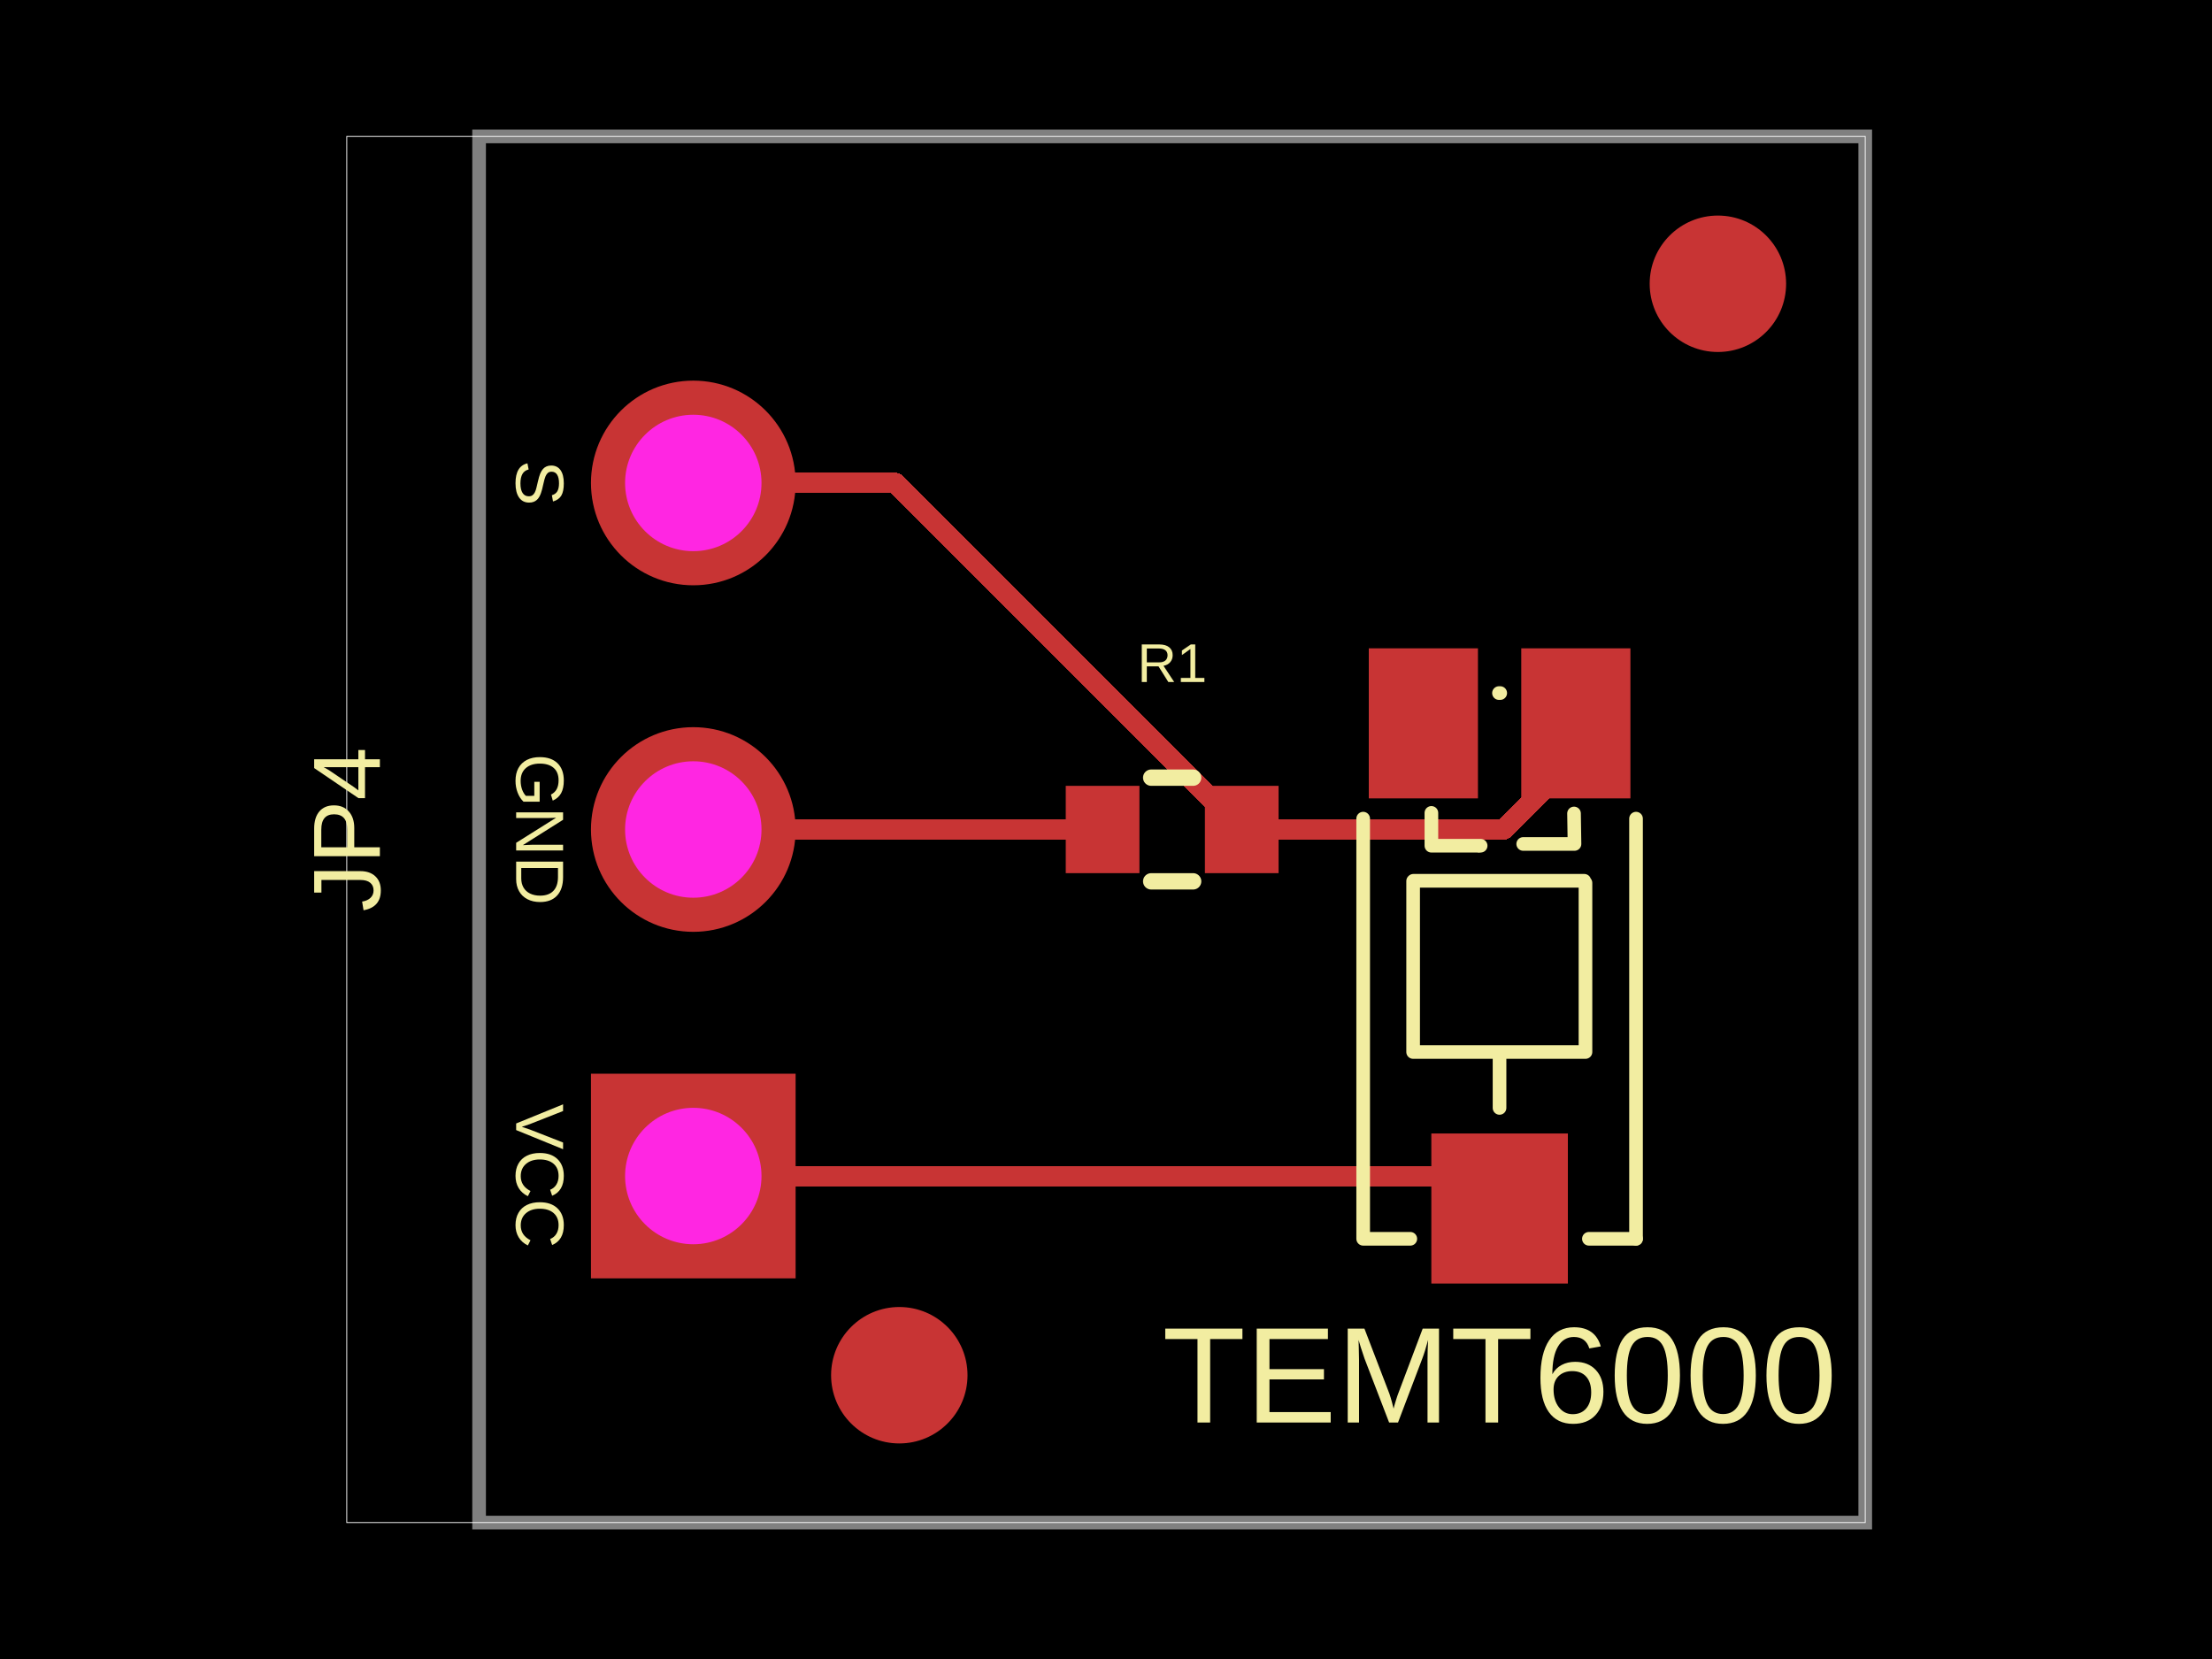
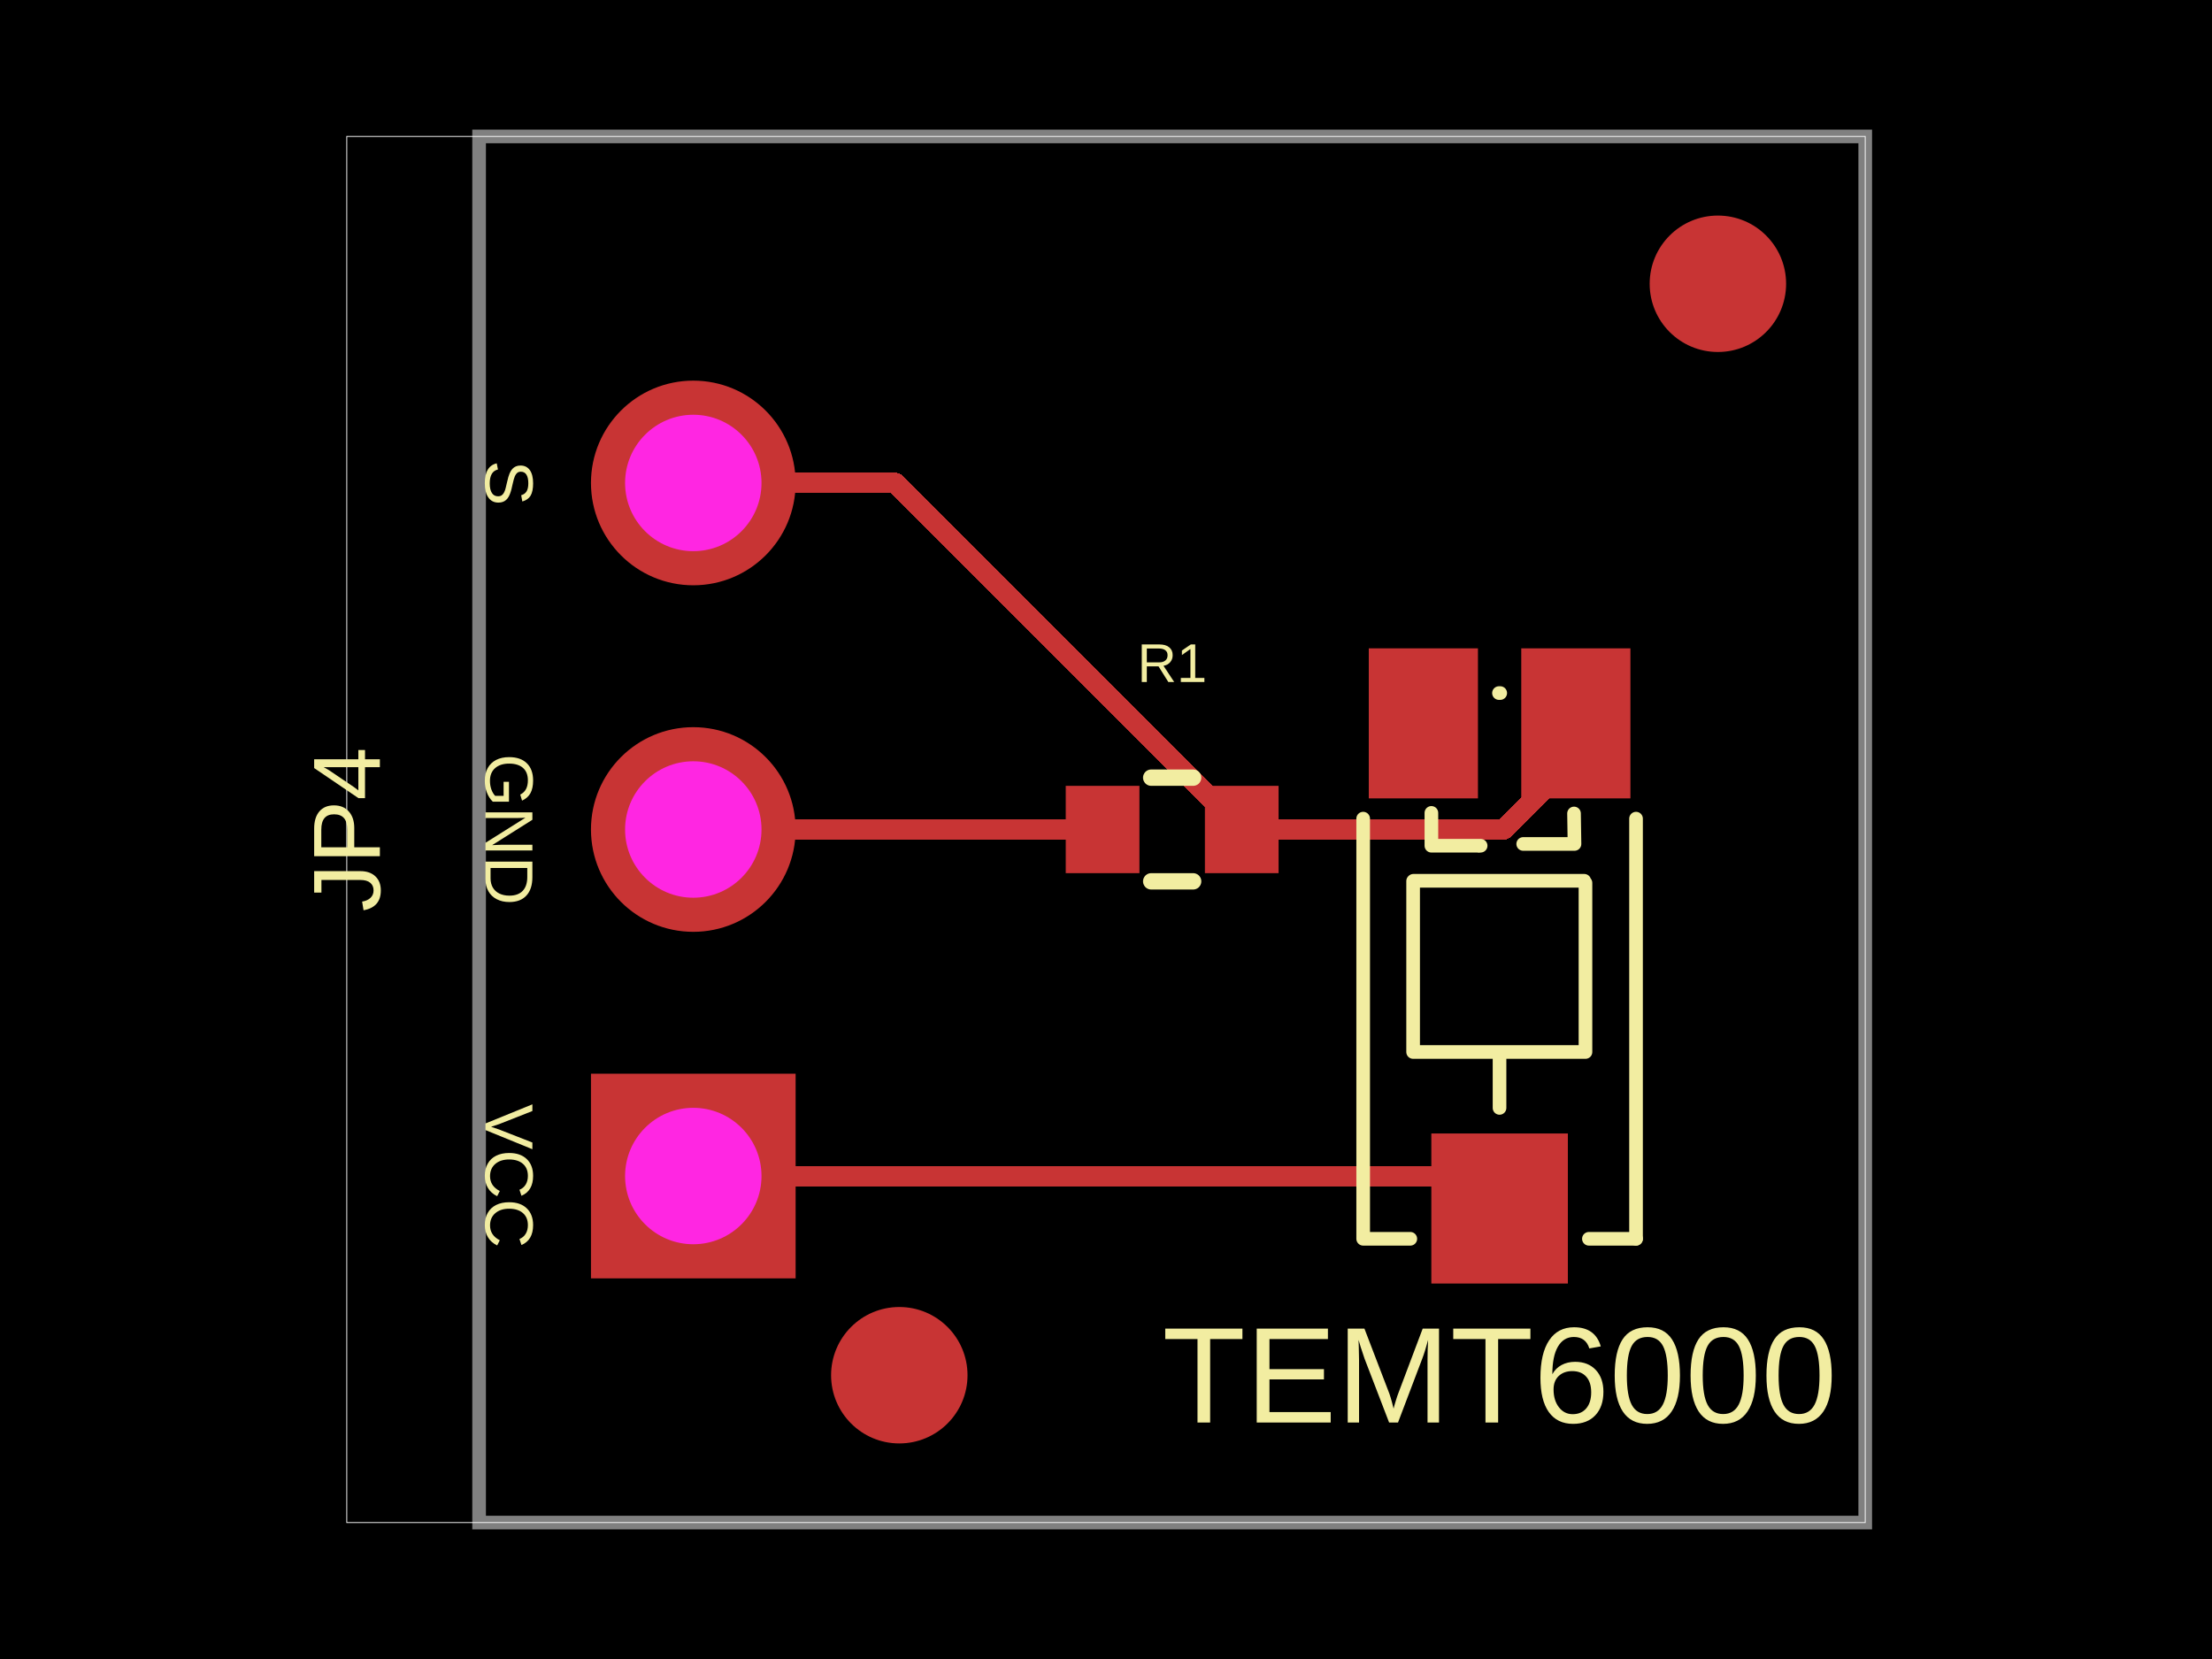
<svg xmlns="http://www.w3.org/2000/svg" width="800" height="600">
  <style />
  <rect class="boundary" x="0" y="0" fill="#000" width="800" height="600" data-type="pcb_background" data-pcb-layer="global" />
  <rect class="pcb-boundary" fill="none" stroke="#fff" stroke-width="0.3" x="125.411" y="49.342" width="549.178" height="501.316" data-type="pcb_boundary" data-pcb-layer="global" />
  <path class="pcb-board" d="M 173.273 550.658 L 674.589 550.658 L 674.589 49.342 L 173.273 49.342 Z" fill="none" stroke="rgba(255, 255, 255, 0.5)" stroke-width="4.934" data-type="pcb_board" data-pcb-layer="board" />
-   <rect class="pcb-pad" fill="rgb(200, 52, 52)" x="517.662" y="409.939" width="49.38" height="54.267" data-type="pcb_smtpad" data-pcb-layer="top" />
-   <rect class="pcb-pad" fill="rgb(200, 52, 52)" x="550.185" y="234.478" width="39.479" height="54.267" data-type="pcb_smtpad" data-pcb-layer="top" />
-   <rect class="pcb-pad" fill="rgb(200, 52, 52)" x="495.04" y="234.478" width="39.479" height="54.267" data-type="pcb_smtpad" data-pcb-layer="top" />
-   <rect class="pcb-pad" fill="rgb(200, 52, 52)" x="385.444" y="284.211" width="26.645" height="31.579" data-type="pcb_smtpad" data-pcb-layer="top" />
-   <rect class="pcb-pad" fill="rgb(200, 52, 52)" x="435.773" y="284.211" width="26.645" height="31.579" data-type="pcb_smtpad" data-pcb-layer="top" />
+   <rect class="pcb-pad" fill="rgb(200, 52, 52)" x="517.662" y="409.939" width="49.38" height="54.267" data-type="pcb_smtpad" data-pcb-layer="top" data-pad-name="U1.VCC" data-pad-net-name="VCC" />
+   <rect class="pcb-pad" fill="rgb(200, 52, 52)" x="550.185" y="234.478" width="39.479" height="54.267" data-type="pcb_smtpad" data-pcb-layer="top" data-pad-name="U1.S" />
+   <rect class="pcb-pad" fill="rgb(200, 52, 52)" x="495.04" y="234.478" width="39.479" height="54.267" data-type="pcb_smtpad" data-pcb-layer="top" data-pad-name="U1.BASE" />
+   <rect class="pcb-pad" fill="rgb(200, 52, 52)" x="385.444" y="284.211" width="26.645" height="31.579" data-type="pcb_smtpad" data-pcb-layer="top" data-pad-name="R1.pin1" data-pad-net-name="GND" />
+   <rect class="pcb-pad" fill="rgb(200, 52, 52)" x="435.773" y="284.211" width="26.645" height="31.579" data-type="pcb_smtpad" data-pcb-layer="top" data-pad-name="R1.pin2" />
  <circle class="pcb-pad" fill="rgb(200, 52, 52)" cx="325.247" cy="497.368" r="24.671" data-type="pcb_smtpad" data-pcb-layer="top" />
  <circle class="pcb-pad" fill="rgb(200, 52, 52)" cx="621.299" cy="102.632" r="24.671" data-type="pcb_smtpad" data-pcb-layer="top" />
-   <path class="pcb-trace" stroke="rgb(200, 52, 52)" fill="none" d="M 398.766 300 L 250.74 300" stroke-width="7.401" stroke-linecap="round" stroke-linejoin="round" shape-rendering="crispEdges" data-type="pcb_trace" data-pcb-layer="top" />
-   <path class="pcb-trace" stroke="rgb(200, 52, 52)" fill="none" d="M 250.74 425.329 L 530.609 425.329" stroke-width="7.401" stroke-linecap="round" stroke-linejoin="round" shape-rendering="crispEdges" data-type="pcb_trace" data-pcb-layer="top" />
-   <path class="pcb-trace" stroke="rgb(200, 52, 52)" fill="none" d="M 530.609 425.329 L 542.352 437.072" stroke-width="7.401" stroke-linecap="round" stroke-linejoin="round" shape-rendering="crispEdges" data-type="pcb_trace" data-pcb-layer="top" />
+   <path class="pcb-trace" stroke="rgb(200, 52, 52)" fill="none" d="M 250.74 300 L 398.766 300" stroke-width="7.401" stroke-linecap="round" stroke-linejoin="round" shape-rendering="crispEdges" data-type="pcb_trace" data-pcb-layer="top" />
+   <path class="pcb-trace" stroke="rgb(200, 52, 52)" fill="none" d="M 542.352 437.072 L 530.609 425.329" stroke-width="7.401" stroke-linecap="round" stroke-linejoin="round" shape-rendering="crispEdges" data-type="pcb_trace" data-pcb-layer="top" />
+   <path class="pcb-trace" stroke="rgb(200, 52, 52)" fill="none" d="M 530.609 425.329 L 250.74 425.329" stroke-width="7.401" stroke-linecap="round" stroke-linejoin="round" shape-rendering="crispEdges" data-type="pcb_trace" data-pcb-layer="top" />
  <path class="pcb-trace" stroke="rgb(200, 52, 52)" fill="none" d="M 449.095 300 L 543.858 300" stroke-width="7.401" stroke-linecap="round" stroke-linejoin="round" shape-rendering="crispEdges" data-type="pcb_trace" data-pcb-layer="top" />
  <path class="pcb-trace" stroke="rgb(200, 52, 52)" fill="none" d="M 543.858 300 L 569.934 273.924" stroke-width="7.401" stroke-linecap="round" stroke-linejoin="round" shape-rendering="crispEdges" data-type="pcb_trace" data-pcb-layer="top" />
  <path class="pcb-trace" stroke="rgb(200, 52, 52)" fill="none" d="M 569.934 273.924 L 569.934 261.612" stroke-width="7.401" stroke-linecap="round" stroke-linejoin="round" shape-rendering="crispEdges" data-type="pcb_trace" data-pcb-layer="top" />
+   <path class="pcb-trace" stroke="rgb(200, 52, 52)" fill="none" d="M 569.934 261.612 L 569.924 261.612" stroke-width="7.401" stroke-linecap="round" stroke-linejoin="round" shape-rendering="crispEdges" data-type="pcb_trace" data-pcb-layer="top" />
  <path class="pcb-trace" stroke="rgb(200, 52, 52)" fill="none" d="M 250.74 174.671 L 323.766 174.671" stroke-width="7.401" stroke-linecap="round" stroke-linejoin="round" shape-rendering="crispEdges" data-type="pcb_trace" data-pcb-layer="top" />
  <path class="pcb-trace" stroke="rgb(200, 52, 52)" fill="none" d="M 323.766 174.671 L 449.095 300" stroke-width="7.401" stroke-linecap="round" stroke-linejoin="round" shape-rendering="crispEdges" data-type="pcb_trace" data-pcb-layer="top" />
  <path class="pcb-silkscreen pcb-silkscreen-top" d="M 591.694 296.07 L 591.694 448.026" fill="none" stroke="#f2eda1" stroke-width="4.934" stroke-linecap="round" stroke-linejoin="round" data-pcb-component-id="pcb_component_0" data-pcb-silkscreen-path-id="pcb_silkscreen_path_0" data-type="pcb_silkscreen_path" data-pcb-layer="top" />
  <path class="pcb-silkscreen pcb-silkscreen-top" d="M 542.125 250.658 L 542.579 250.658" fill="none" stroke="#f2eda1" stroke-width="4.934" stroke-linecap="round" stroke-linejoin="round" data-pcb-component-id="pcb_component_0" data-pcb-silkscreen-path-id="pcb_silkscreen_path_1" data-type="pcb_silkscreen_path" data-pcb-layer="top" />
  <path class="pcb-silkscreen pcb-silkscreen-top" d="M 510.056 448.026 L 493.01 448.026 L 493.01 296.07" fill="none" stroke="#f2eda1" stroke-width="4.934" stroke-linecap="round" stroke-linejoin="round" data-pcb-component-id="pcb_component_0" data-pcb-silkscreen-path-id="pcb_silkscreen_path_2" data-type="pcb_silkscreen_path" data-pcb-layer="top" />
  <path class="pcb-silkscreen pcb-silkscreen-top" d="M 591.694 448.026 L 574.648 448.026" fill="none" stroke="#f2eda1" stroke-width="4.934" stroke-linecap="round" stroke-linejoin="round" data-pcb-component-id="pcb_component_0" data-pcb-silkscreen-path-id="pcb_silkscreen_path_3" data-type="pcb_silkscreen_path" data-pcb-layer="top" />
  <path class="pcb-silkscreen pcb-silkscreen-top" d="M 542.326 381.81 L 542.326 400.692" fill="none" stroke="#f2eda1" stroke-width="4.934" stroke-linecap="round" stroke-linejoin="round" data-pcb-component-id="pcb_component_0" data-pcb-silkscreen-path-id="pcb_silkscreen_path_4" data-type="pcb_silkscreen_path" data-pcb-layer="top" />
  <path class="pcb-silkscreen pcb-silkscreen-top" d="M 572.969 318.548 L 511.173 318.548 L 511.076 318.644 L 511.076 380.473 L 573.407 380.473 L 573.407 319.313 L 572.738 318.644" fill="none" stroke="#f2eda1" stroke-width="4.934" stroke-linecap="round" stroke-linejoin="round" data-pcb-component-id="pcb_component_0" data-pcb-silkscreen-path-id="pcb_silkscreen_path_5" data-type="pcb_silkscreen_path" data-pcb-layer="top" />
  <path class="pcb-silkscreen pcb-silkscreen-top" d="M 569.269 294.201 L 569.436 305.229 L 550.887 305.229" fill="none" stroke="#f2eda1" stroke-width="4.934" stroke-linecap="round" stroke-linejoin="round" data-pcb-component-id="pcb_component_0" data-pcb-silkscreen-path-id="pcb_silkscreen_path_6" data-type="pcb_silkscreen_path" data-pcb-layer="top" />
  <path class="pcb-silkscreen pcb-silkscreen-top" d="M 517.683 293.993 L 517.683 305.865 L 535.493 305.865 L 534.832 305.928" fill="none" stroke="#f2eda1" stroke-width="4.934" stroke-linecap="round" stroke-linejoin="round" data-pcb-component-id="pcb_component_0" data-pcb-silkscreen-path-id="pcb_silkscreen_path_7" data-type="pcb_silkscreen_path" data-pcb-layer="top" />
-   <text x="0" y="0" dx="0" dy="0" fill="#f2eda1" font-family="Arial, sans-serif" font-size="24.671" text-anchor="middle" dominant-baseline="central" transform="matrix(-1.8369701987210297e-16,1,-1,-1.8369701987210297e-16,195.2303,425.3289)" class="pcb-silkscreen-text pcb-silkscreen-top" data-pcb-silkscreen-text-id="pcb_silkscreen_text_0" stroke="none" data-type="pcb_silkscreen_text" data-pcb-layer="top">VCC</text>
-   <text x="0" y="0" dx="0" dy="0" fill="#f2eda1" font-family="Arial, sans-serif" font-size="24.671" text-anchor="middle" dominant-baseline="central" transform="matrix(-1.8369701987210297e-16,1,-1,-1.8369701987210297e-16,195.2303,300)" class="pcb-silkscreen-text pcb-silkscreen-top" data-pcb-silkscreen-text-id="pcb_silkscreen_text_1" stroke="none" data-type="pcb_silkscreen_text" data-pcb-layer="top">GND</text>
-   <text x="0" y="0" dx="0" dy="0" fill="#f2eda1" font-family="Arial, sans-serif" font-size="24.671" text-anchor="middle" dominant-baseline="central" transform="matrix(-1.8369701987210297e-16,1,-1,-1.8369701987210297e-16,195.2303,174.6711)" class="pcb-silkscreen-text pcb-silkscreen-top" data-pcb-silkscreen-text-id="pcb_silkscreen_text_2" stroke="none" data-type="pcb_silkscreen_text" data-pcb-layer="top">S</text>
+   <text x="0" y="0" dx="0" dy="0" fill="#f2eda1" font-family="Arial, sans-serif" font-size="24.671" text-anchor="middle" dominant-baseline="central" transform="matrix(-1.8369701987210297e-16,1,-1,-1.8369701987210297e-16,184.1283,425.3289)" class="pcb-silkscreen-text pcb-silkscreen-top" data-pcb-silkscreen-text-id="pcb_silkscreen_text_0" stroke="none" data-type="pcb_silkscreen_text" data-pcb-layer="top">VCC</text>
+   <text x="0" y="0" dx="0" dy="0" fill="#f2eda1" font-family="Arial, sans-serif" font-size="24.671" text-anchor="middle" dominant-baseline="central" transform="matrix(-1.8369701987210297e-16,1,-1,-1.8369701987210297e-16,184.1283,300)" class="pcb-silkscreen-text pcb-silkscreen-top" data-pcb-silkscreen-text-id="pcb_silkscreen_text_1" stroke="none" data-type="pcb_silkscreen_text" data-pcb-layer="top">GND</text>
+   <text x="0" y="0" dx="0" dy="0" fill="#f2eda1" font-family="Arial, sans-serif" font-size="24.671" text-anchor="middle" dominant-baseline="central" transform="matrix(-1.8369701987210297e-16,1,-1,-1.8369701987210297e-16,184.1283,174.6711)" class="pcb-silkscreen-text pcb-silkscreen-top" data-pcb-silkscreen-text-id="pcb_silkscreen_text_2" stroke="none" data-type="pcb_silkscreen_text" data-pcb-layer="top">S</text>
  <text x="0" y="0" dx="0" dy="0" fill="#f2eda1" font-family="Arial, sans-serif" font-size="34.539" text-anchor="middle" dominant-baseline="central" transform="matrix(6.123233995736766e-17,-1,1,6.123233995736766e-17,125.4112,300)" class="pcb-silkscreen-text pcb-silkscreen-top" data-pcb-silkscreen-text-id="pcb_silkscreen_text_3" stroke="none" data-type="pcb_silkscreen_text" data-pcb-layer="top">JP4</text>
  <path class="pcb-silkscreen pcb-silkscreen-top" d="M 416.35 281.25 L 431.512 281.25" fill="none" stroke="#f2eda1" stroke-width="5.921" stroke-linecap="round" stroke-linejoin="round" data-pcb-component-id="pcb_component_2" data-pcb-silkscreen-path-id="pcb_silkscreen_path_8" data-type="pcb_silkscreen_path" data-pcb-layer="top" />
  <path class="pcb-silkscreen pcb-silkscreen-top" d="M 416.35 318.75 L 431.512 318.75" fill="none" stroke="#f2eda1" stroke-width="5.921" stroke-linecap="round" stroke-linejoin="round" data-pcb-component-id="pcb_component_2" data-pcb-silkscreen-path-id="pcb_silkscreen_path_9" data-type="pcb_silkscreen_path" data-pcb-layer="top" />
  <text x="0" y="0" dx="0" dy="0" fill="#f2eda1" font-family="Arial, sans-serif" font-size="19.737" text-anchor="middle" dominant-baseline="central" transform="matrix(1,0,0,1,423.9309,239.8026)" class="pcb-silkscreen-text pcb-silkscreen-top" data-pcb-silkscreen-text-id="pcb_silkscreen_text_4" stroke="none" data-type="pcb_silkscreen_text" data-pcb-layer="top">R1</text>
  <text x="0" y="0" dx="0" dy="0" fill="#f2eda1" font-family="Arial, sans-serif" font-size="49.342" text-anchor="middle" dominant-baseline="central" transform="matrix(1,0,0,1,542.352,497.3684)" class="pcb-silkscreen-text pcb-silkscreen-top" data-pcb-silkscreen-text-id="pcb_silkscreen_text_5" stroke="none" data-type="pcb_silkscreen_text" data-pcb-layer="top">TEMT6000</text>
-   <g data-type="pcb_plated_hole" data-pcb-layer="through">
+   <g data-type="pcb_plated_hole" data-pcb-layer="through" data-pad-name="JP4.VCC" data-pad-net-name="VCC">
    <rect class="pcb-hole-outer-pad" fill="rgb(200, 52, 52)" x="-37.007" y="-37.007" transform="translate(250.7401 425.3289) rotate(-90)" width="74.013" height="74.013" data-type="pcb_plated_hole" data-pcb-layer="top" />
    <circle class="pcb-hole-inner" fill="#FF26E2" cx="250.74" cy="425.329" r="24.671" data-type="pcb_plated_hole_drill" data-pcb-layer="drill" />
  </g>
-   <g data-type="pcb_plated_hole" data-pcb-layer="through">
+   <g data-type="pcb_plated_hole" data-pcb-layer="through" data-pad-name="JP4.GND" data-pad-net-name="GND">
    <circle class="pcb-hole-outer" fill="rgb(200, 52, 52)" cx="250.74" cy="300" r="37.007" data-type="pcb_plated_hole" data-pcb-layer="top" />
    <circle class="pcb-hole-inner" fill="#FF26E2" cx="250.74" cy="300" r="24.671" data-type="pcb_plated_hole_drill" data-pcb-layer="drill" />
  </g>
-   <g data-type="pcb_plated_hole" data-pcb-layer="through">
+   <g data-type="pcb_plated_hole" data-pcb-layer="through" data-pad-name="JP4.S">
    <circle class="pcb-hole-outer" fill="rgb(200, 52, 52)" cx="250.74" cy="174.671" r="37.007" data-type="pcb_plated_hole" data-pcb-layer="top" />
    <circle class="pcb-hole-inner" fill="#FF26E2" cx="250.74" cy="174.671" r="24.671" data-type="pcb_plated_hole_drill" data-pcb-layer="drill" />
  </g>
</svg>
